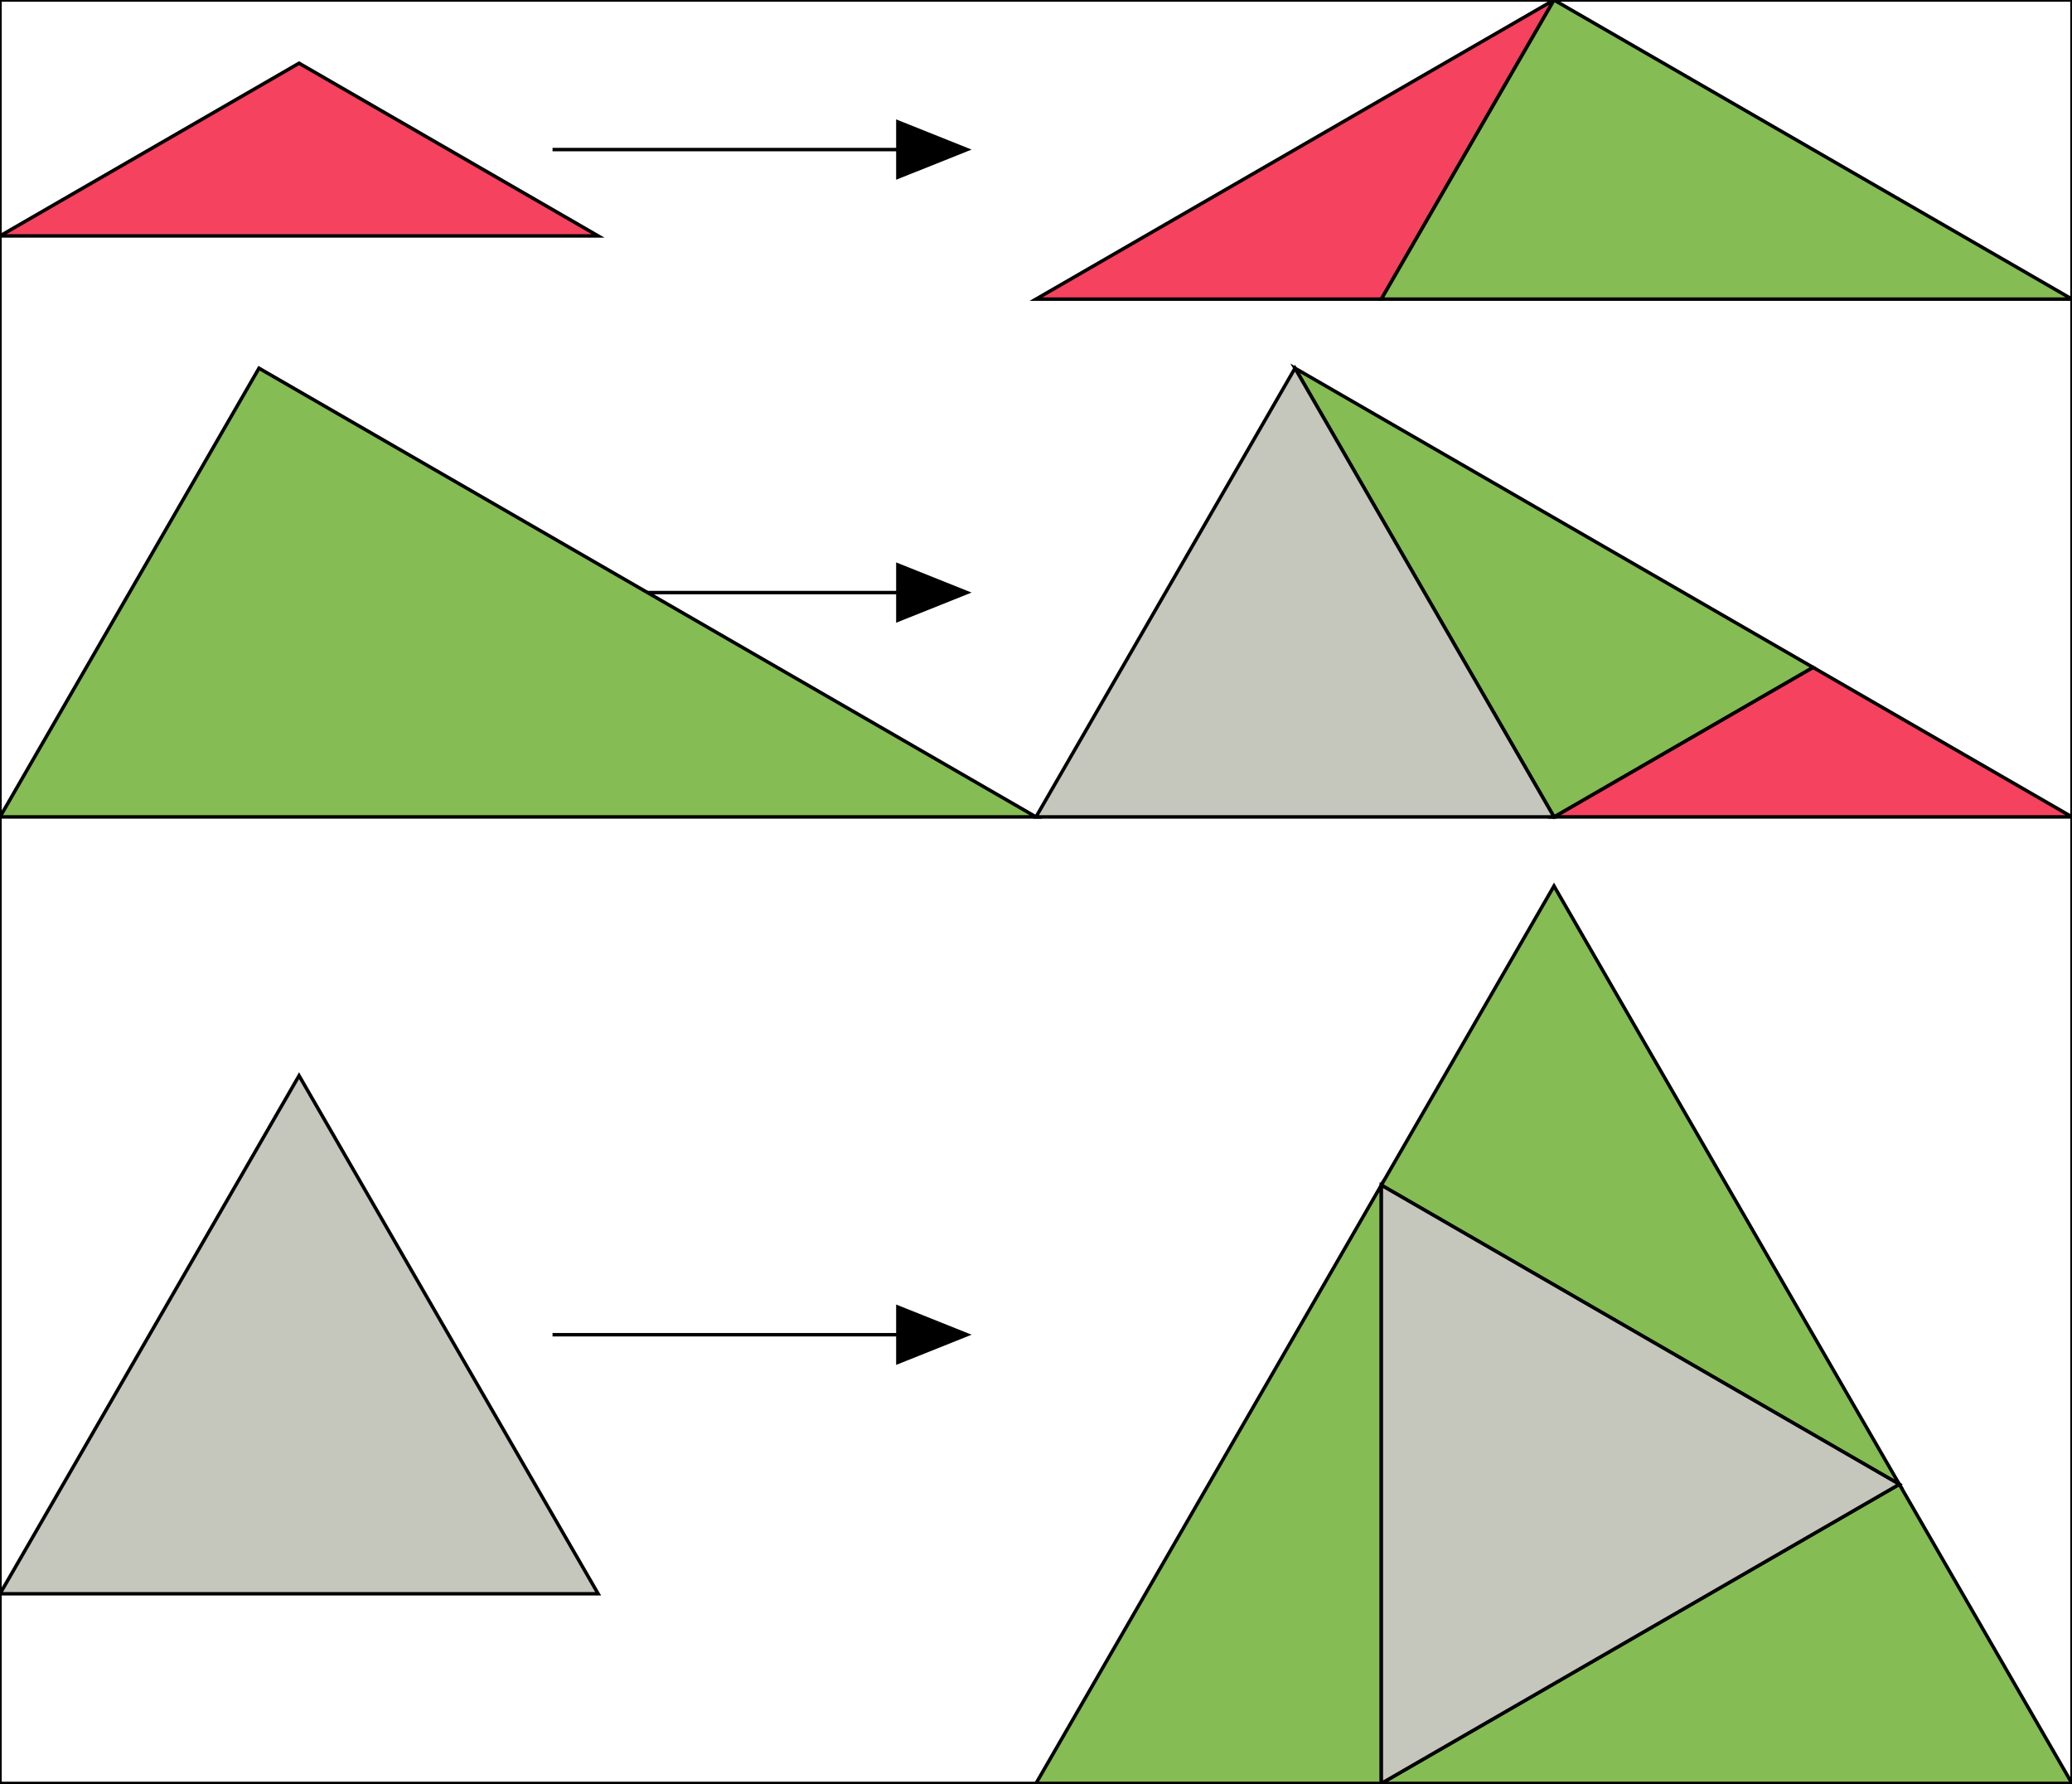
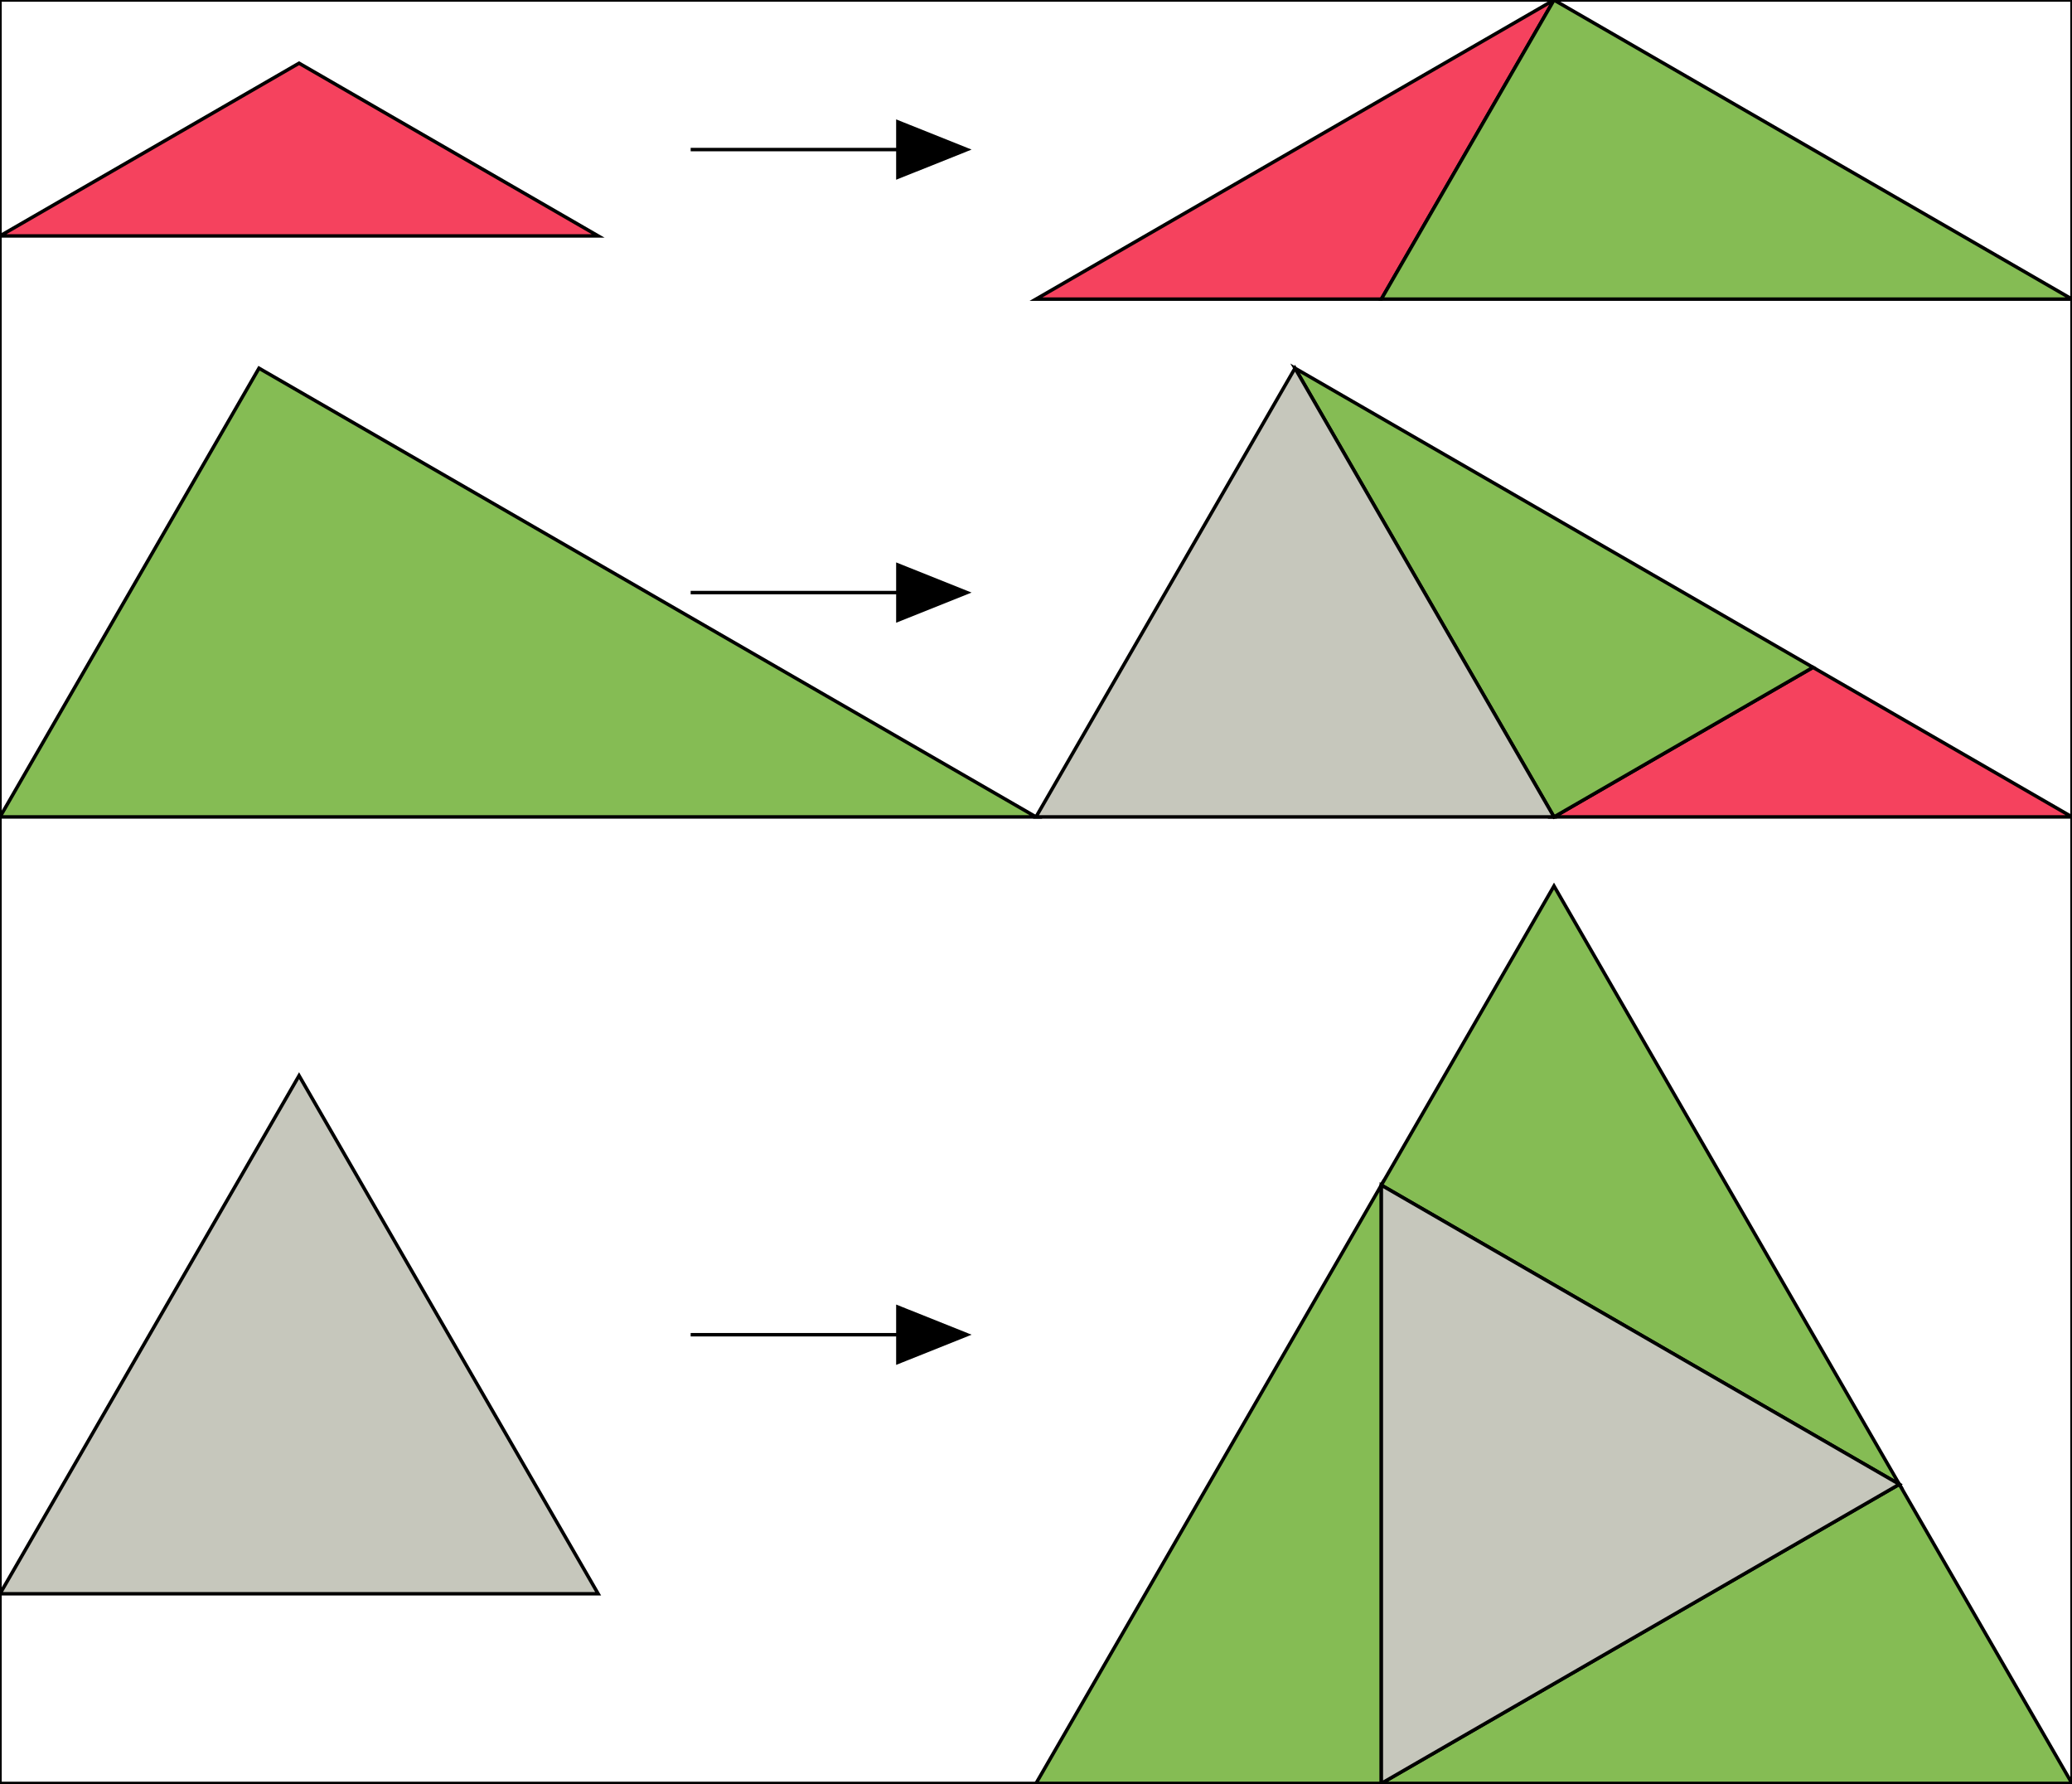
<svg xmlns="http://www.w3.org/2000/svg" baseProfile="full" height="258.157" version="1.1" width="300">
  <defs>
    <style type="text/css">
* {
  stroke: black;
  stroke-width: 0.5px;
}
#T1 {
  fill: #F5425E;
}
#T2 {
  fill: #85BC54;
}
#T3 {
  fill: #C6C7BC;
}
</style>
  </defs>
  <rect fill="white" height="258.157" width="300" x="0" y="0" />
-   <polyline points="80,21.651 130,21.651" stroke="black" stroke-width="2" />
+   <polyline points="100,21.651 130,21.651" stroke="black" stroke-width="2" />
  <polygon fill="black" points="130,21.651 130,25.651 140,21.651 130,17.651" />
-   <polyline points="80,85.777 130,85.777" stroke="black" stroke-width="2" />
+   <polyline points="100,85.777 130,85.777" stroke="black" stroke-width="2" />
  <polygon fill="black" points="130,85.777 130,89.777 140,85.777 130,81.777" />
-   <polyline points="80,193.205 130,193.205" stroke="black" stroke-width="2" />
+   <polyline points="100,193.205 130,193.205" stroke="black" stroke-width="2" />
  <polygon fill="black" points="130,193.205 130,197.205 140,193.205 130,189.205" />
  <g id="T1">
    <polygon points="150.0,43.301 200.0,43.301 225.0,0.0" />
    <polygon points="-1.4210854715202004e-14,34.151 43.301,9.151 86.603,34.151" />
    <polygon points="225.0,118.253 262.5,96.603 300.0,118.253" />
  </g>
  <g id="T2">
    <polygon points="200.0,43.301 300.0,43.301 225.0,0.0" />
    <polygon points="262.5,96.603 187.5,53.301 225.0,118.253" />
    <polygon points="0.0,118.253 150.0,118.253 37.5,53.301" />
    <polygon points="150.0,258.157 200.0,171.554 200.0,258.157" />
    <polygon points="300.0,258.157 200,258.157 275.0,214.856" />
    <polygon points="225.0,128.253 275,214.856 200,171.554" />
  </g>
  <g id="T3">
    <polygon points="150.0,118.253 187.5,53.301 225.0,118.253" />
    <polygon points="200,171.554 275,214.856 200,258.157" />
    <polygon points="0.0,230.705 43.301,155.705 86.603,230.705" />
  </g>
</svg>
